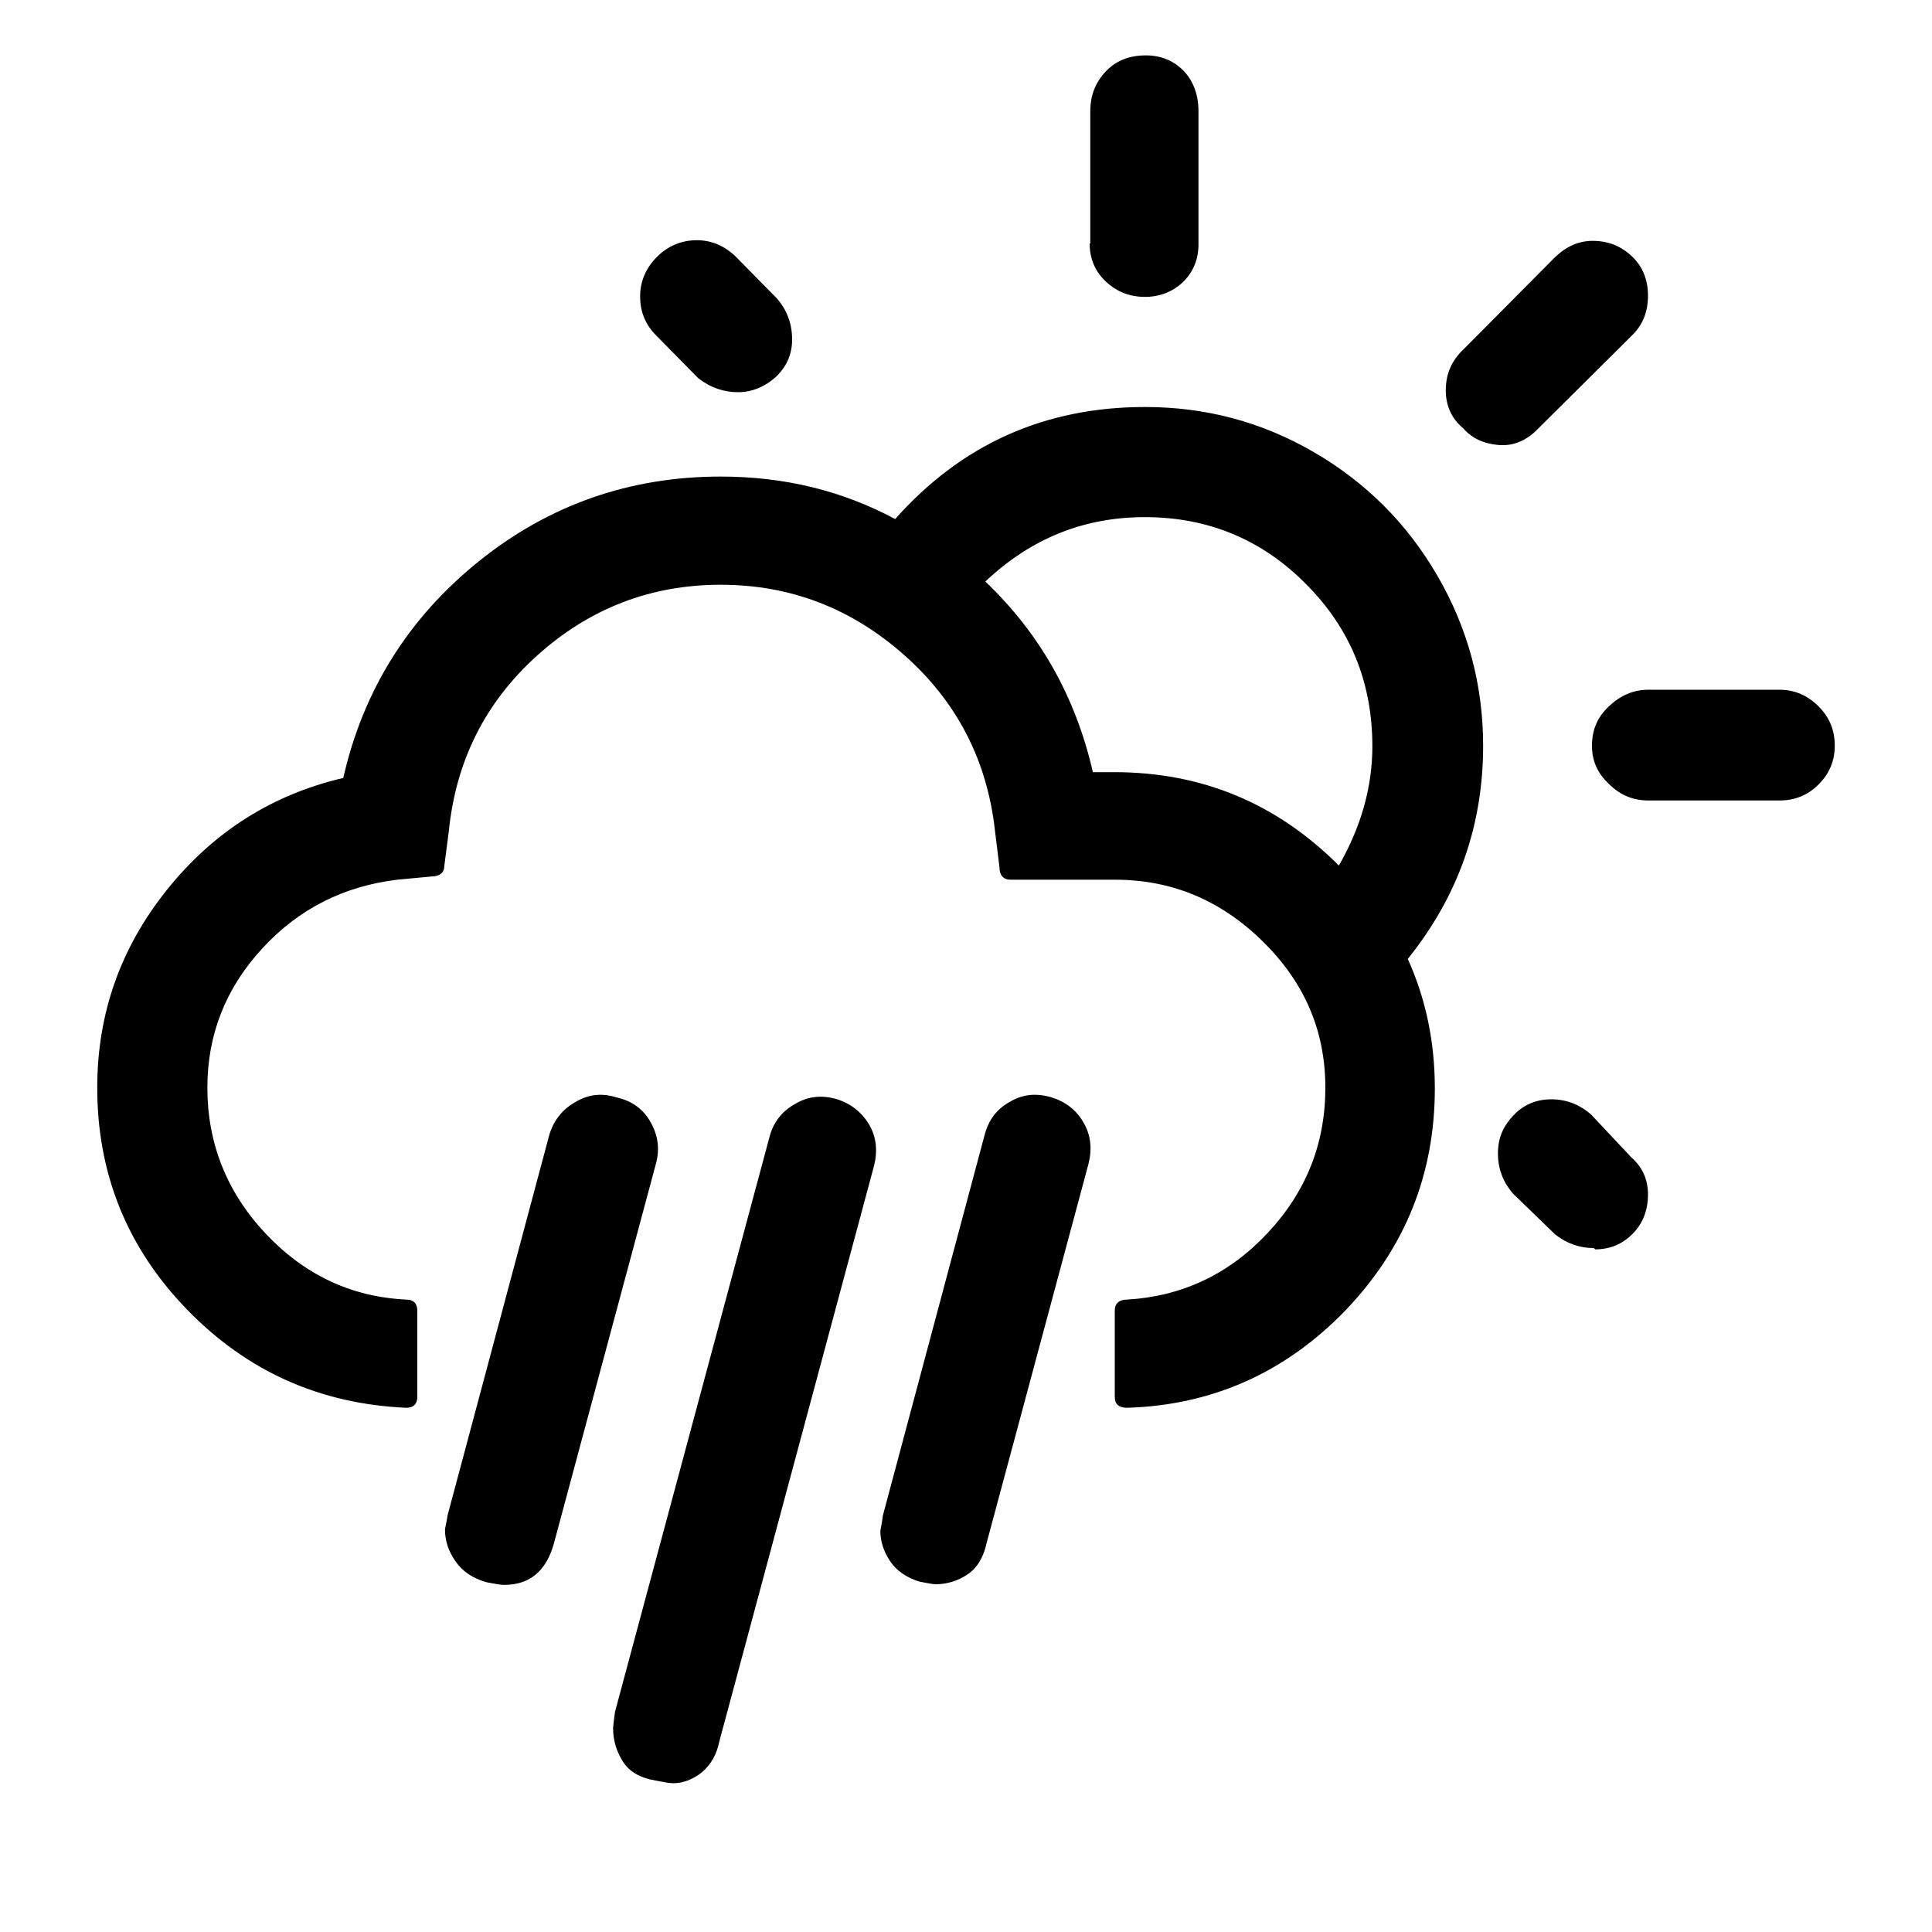
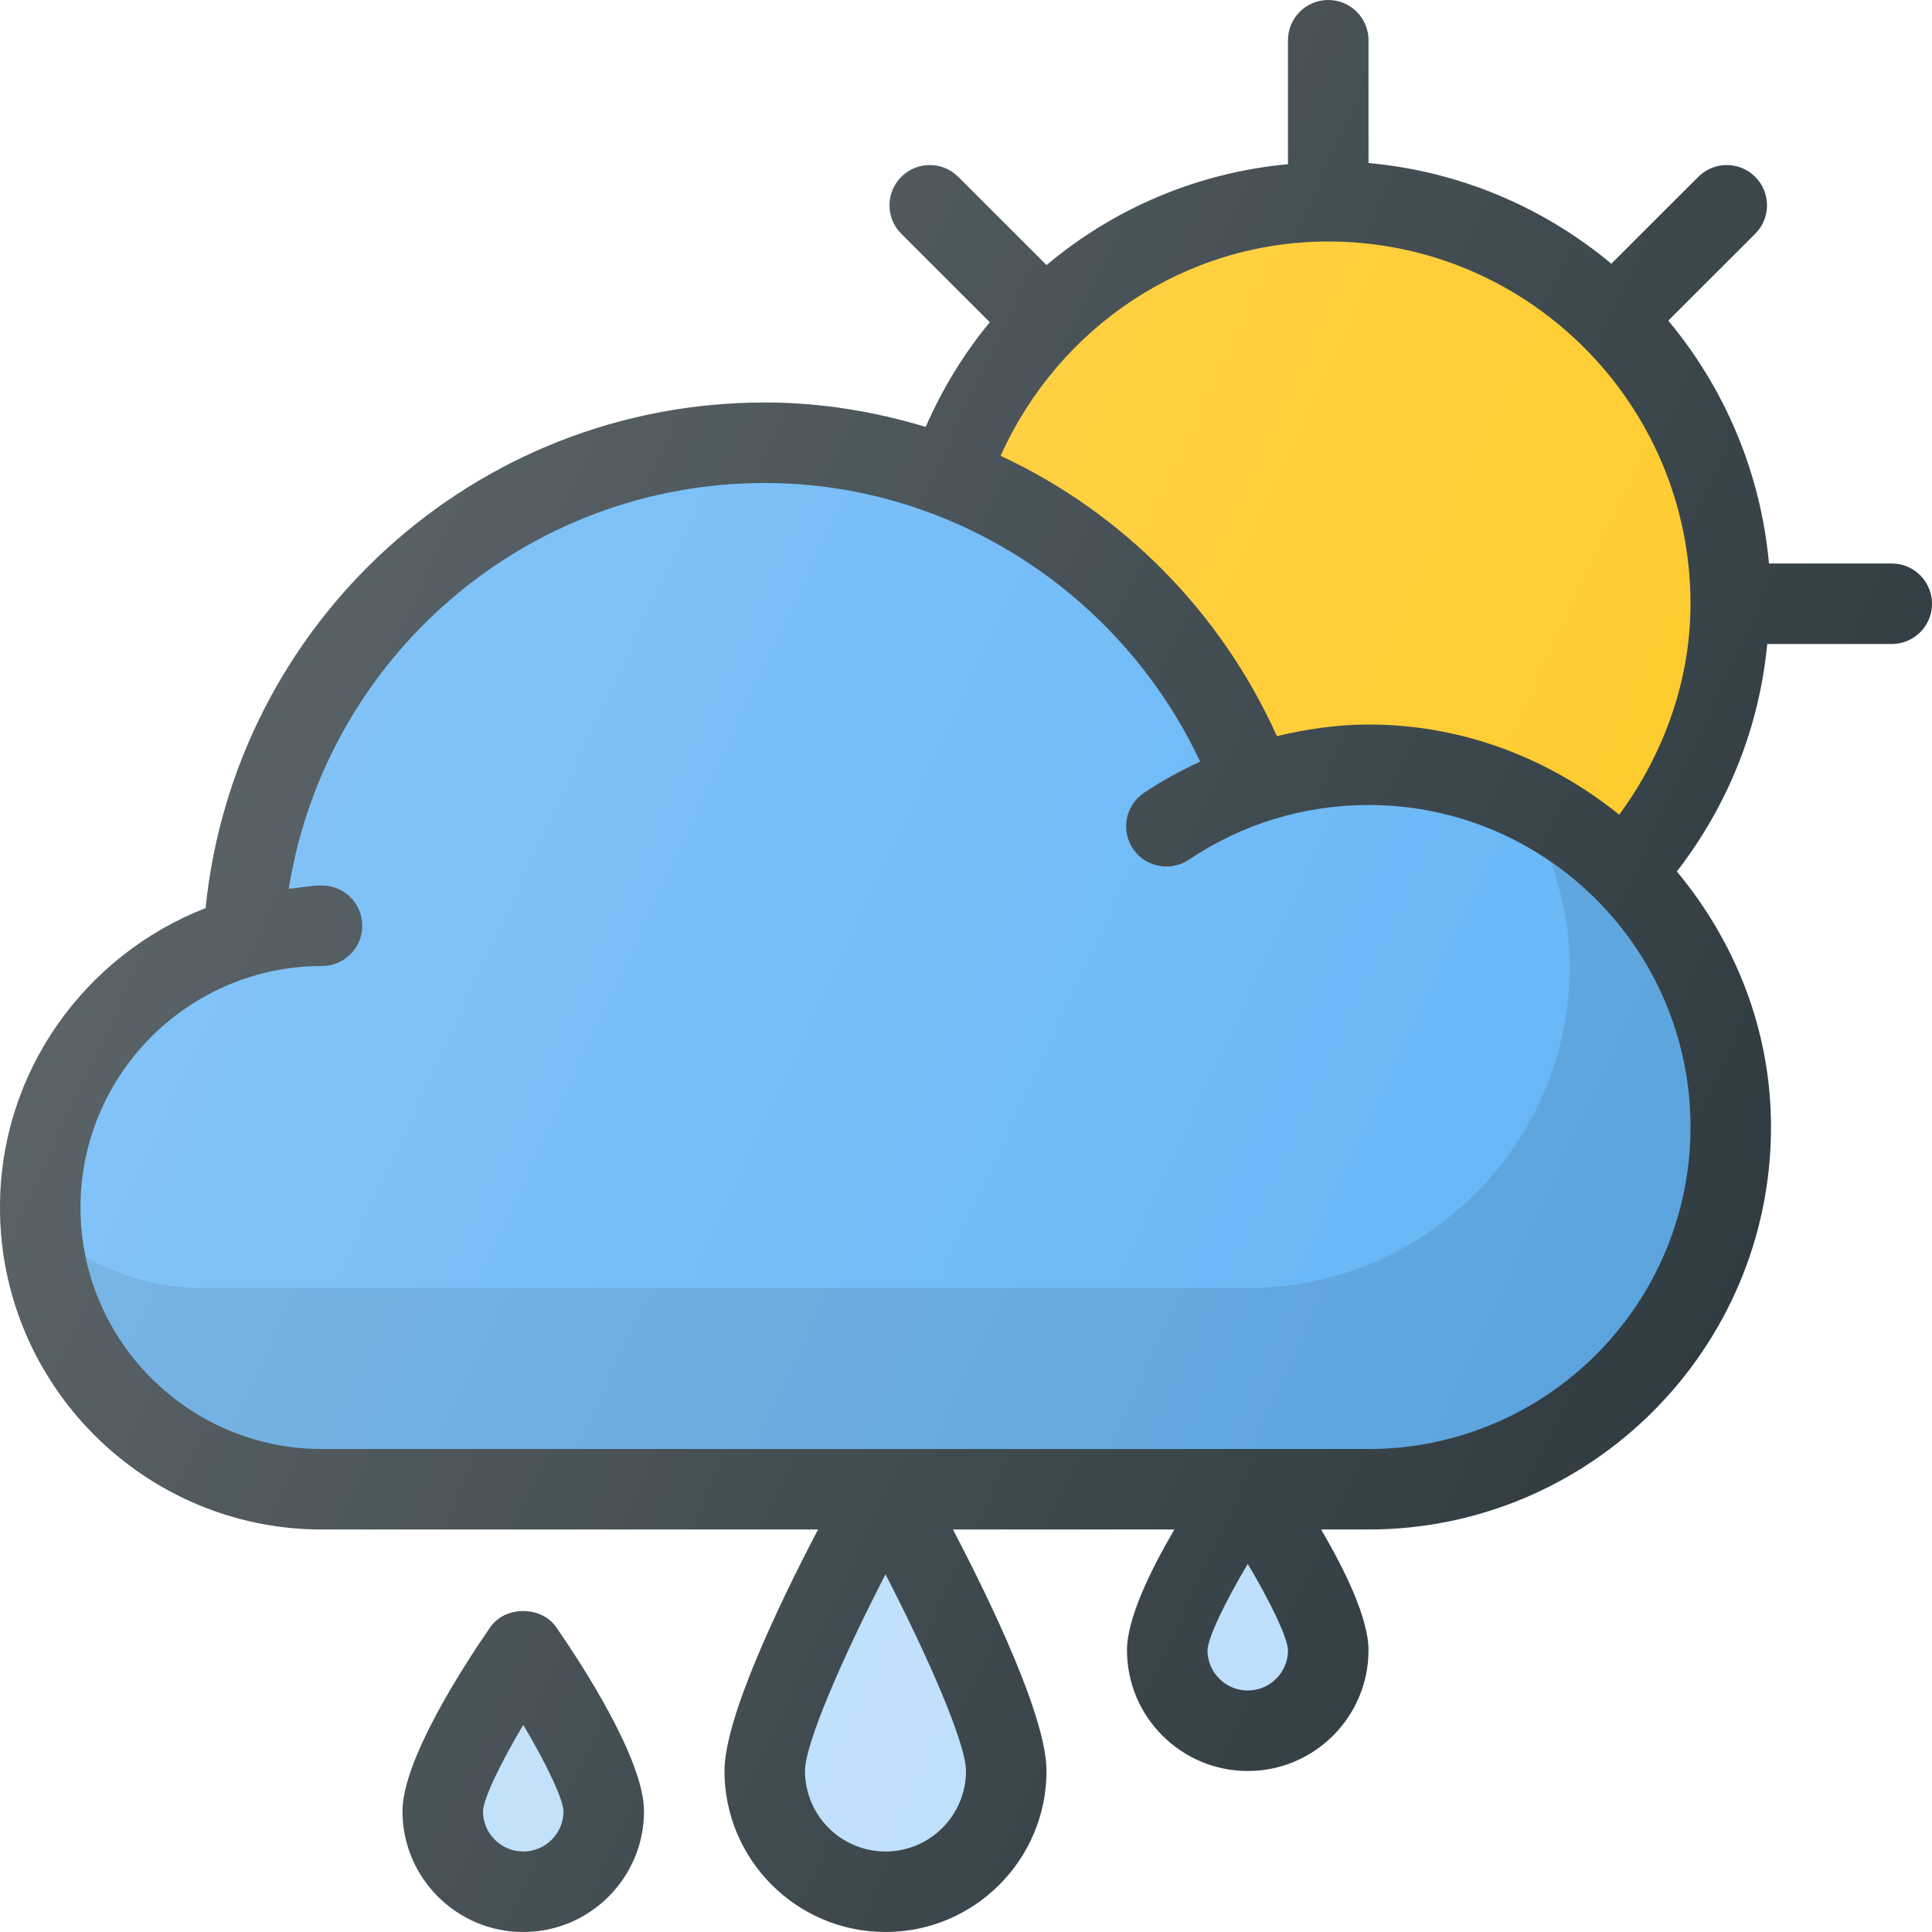
- <svg xmlns="http://www.w3.org/2000/svg" version="1.1" id="Layer_1" x="0px" y="0px" viewBox="0 0 30 30" style="enable-background:new 0 0 30 30;" xml:space="preserve">
-   <path d="M1.51,16.89c0,1.33,0.46,2.48,1.39,3.44s2.06,1.47,3.41,1.53c0.11,0,0.17-0.06,0.17-0.17v-1.34c0-0.11-0.06-0.17-0.17-0.17  c-0.86-0.04-1.59-0.39-2.19-1.03s-0.9-1.4-0.9-2.26c0-0.82,0.28-1.54,0.85-2.16s1.27-0.97,2.1-1.07l0.53-0.05  c0.13,0,0.2-0.06,0.2-0.17l0.07-0.54c0.11-1.08,0.56-1.99,1.37-2.72s1.76-1.1,2.85-1.1c1.09,0,2.04,0.37,2.86,1.1  s1.28,1.64,1.4,2.72l0.07,0.57c0,0.12,0.06,0.19,0.17,0.19h1.62c0.89,0,1.65,0.32,2.3,0.96c0.65,0.64,0.97,1.39,0.97,2.27  c0,0.87-0.3,1.62-0.9,2.26c-0.6,0.64-1.33,0.98-2.18,1.03c-0.12,0-0.19,0.06-0.19,0.17v1.34c0,0.11,0.06,0.17,0.19,0.17  c1.33-0.04,2.46-0.55,3.39-1.51c0.93-0.97,1.39-2.12,1.39-3.45c0-0.72-0.14-1.39-0.42-2.01c0.78-0.97,1.17-2.07,1.17-3.31  c0-0.95-0.24-1.83-0.71-2.64c-0.47-0.81-1.11-1.45-1.92-1.92s-1.68-0.7-2.62-0.7c-1.56,0-2.85,0.58-3.88,1.74  c-0.82-0.44-1.72-0.66-2.71-0.66c-1.41,0-2.67,0.44-3.76,1.32s-1.79,2-2.1,3.36c-1.11,0.26-2.02,0.84-2.74,1.74  S1.51,15.74,1.51,16.89z M6.91,23.75c0,0.17,0.05,0.33,0.16,0.49c0.11,0.16,0.27,0.27,0.49,0.33c0.11,0.02,0.2,0.04,0.27,0.04  c0.39,0,0.65-0.21,0.77-0.64l1.58-5.88c0.07-0.24,0.04-0.46-0.08-0.67c-0.12-0.21-0.3-0.33-0.53-0.38  c-0.22-0.07-0.43-0.05-0.63,0.07c-0.2,0.11-0.34,0.28-0.41,0.51l-1.58,5.91C6.93,23.66,6.91,23.73,6.91,23.75z M9.52,26.83  c0,0.19,0.05,0.36,0.15,0.52c0.1,0.16,0.27,0.26,0.52,0.3c0.11,0.02,0.2,0.04,0.26,0.04c0.16,0,0.31-0.06,0.45-0.17  c0.14-0.12,0.23-0.28,0.27-0.48l2.4-8.93c0.06-0.23,0.04-0.45-0.07-0.64s-0.28-0.33-0.5-0.4c-0.23-0.07-0.45-0.05-0.65,0.07  c-0.2,0.11-0.34,0.28-0.4,0.51l-2.4,8.93C9.53,26.73,9.52,26.82,9.52,26.83z M9.94,4.6c0,0.24,0.08,0.44,0.25,0.61l0.65,0.66  c0.19,0.15,0.4,0.22,0.62,0.22c0.21,0,0.41-0.08,0.58-0.23c0.17-0.16,0.26-0.35,0.26-0.59c0-0.24-0.08-0.46-0.24-0.64l-0.64-0.65  c-0.18-0.17-0.38-0.25-0.6-0.25c-0.24,0-0.45,0.09-0.62,0.26C10.03,4.16,9.94,4.37,9.94,4.6z M13.67,23.77  c0,0.16,0.05,0.32,0.15,0.47s0.26,0.26,0.46,0.32c0.11,0.02,0.2,0.04,0.25,0.04c0.17,0,0.34-0.05,0.49-0.15  c0.15-0.1,0.25-0.26,0.3-0.49l1.58-5.88c0.06-0.23,0.04-0.45-0.07-0.64c-0.11-0.2-0.28-0.33-0.5-0.4c-0.24-0.07-0.45-0.05-0.65,0.07  c-0.2,0.11-0.33,0.28-0.39,0.51l-1.58,5.91C13.69,23.68,13.67,23.76,13.67,23.77z M15.3,9.03c0.71-0.67,1.53-1,2.48-1  c0.98,0,1.82,0.35,2.5,1.04c0.69,0.69,1.03,1.53,1.03,2.52c0,0.62-0.17,1.24-0.52,1.85c-0.97-0.97-2.13-1.45-3.49-1.45h-0.33  C16.7,10.81,16.14,9.83,15.3,9.03z M16.92,3.78c0,0.23,0.08,0.43,0.25,0.59c0.17,0.16,0.37,0.24,0.61,0.24  c0.23,0,0.43-0.08,0.59-0.23c0.16-0.16,0.24-0.35,0.24-0.59V1.73c0-0.26-0.08-0.47-0.23-0.63c-0.16-0.16-0.35-0.24-0.59-0.24  c-0.25,0-0.46,0.08-0.62,0.25s-0.24,0.37-0.24,0.62V3.78z M22.45,6.06c0,0.24,0.09,0.44,0.27,0.59c0.14,0.16,0.32,0.24,0.55,0.26  c0.23,0.02,0.44-0.07,0.62-0.26l1.44-1.43c0.18-0.17,0.26-0.38,0.26-0.63c0-0.24-0.08-0.45-0.25-0.61  c-0.17-0.16-0.37-0.24-0.61-0.24c-0.21,0-0.4,0.08-0.58,0.25l-1.43,1.44C22.54,5.6,22.45,5.81,22.45,6.06z M23.26,17.91  c0,0.24,0.08,0.45,0.24,0.63l0.65,0.63c0.18,0.14,0.38,0.21,0.6,0.21l0.02,0.02c0.23,0,0.42-0.08,0.58-0.24  c0.16-0.16,0.24-0.37,0.24-0.61c0-0.24-0.09-0.43-0.26-0.58l-0.62-0.66c-0.18-0.16-0.39-0.24-0.62-0.24s-0.43,0.08-0.59,0.25  S23.26,17.67,23.26,17.91z M24.72,11.58c0,0.24,0.09,0.43,0.26,0.59c0.18,0.18,0.38,0.26,0.62,0.26h2.03c0.24,0,0.44-0.08,0.61-0.25  c0.17-0.17,0.25-0.37,0.25-0.6c0-0.24-0.08-0.44-0.25-0.61s-0.37-0.26-0.61-0.26H25.6c-0.24,0-0.44,0.09-0.62,0.26  C24.8,11.14,24.72,11.34,24.72,11.58z" />
+ <svg xmlns="http://www.w3.org/2000/svg" version="1.1" id="Capa_1" x="0px" y="0px" viewBox="0 0 512 512" style="enable-background:new 0 0 512 512;" xml:space="preserve">
+   <path style="fill:#303C42;" d="M501.333,149.333h-32.54c-2.208-24.352-11.85-46.577-26.686-64.362l23.039-23.023  c4.167-4.156,4.167-10.917,0-15.083s-10.917-4.167-15.083,0l-23.04,23.025c-17.786-14.833-40.008-24.474-64.355-26.682v-32.54  C362.667,4.771,357.896,0,352,0c-5.896,0-10.667,4.771-10.667,10.667V43.52c-23.988,2.217-46.103,11.703-63.992,26.733  l-23.404-23.388c-4.167-4.167-10.917-4.167-15.083,0s-4.167,10.927,0,15.083l23.457,23.441c-6.85,8.303-12.546,17.594-16.995,27.753  c-13.655-4.128-27.966-6.475-42.65-6.475c-76.865,0-140.452,58.292-148.182,133.988C22.674,253.068,0,283.852,0,320  c0,47.052,38.271,85.333,85.333,85.333h131.462c-10.167,19.436-24.796,49.842-24.796,64C192,492.865,211.146,512,234.667,512  s42.667-19.135,42.667-42.667c0-14.158-14.629-44.564-24.796-64h58.682c-6.372,10.888-12.553,23.594-12.553,32  c0,17.646,14.354,32,32,32c17.646,0,32-14.354,32-32c0-8.406-6.181-21.112-12.553-32h12.553  c58.813,0,106.667-47.854,106.667-106.667c0-25.836-9.604-49.24-24.947-67.717c13.659-17.685,21.885-38.434,23.945-60.283h33.001  c5.896,0,10.667-4.771,10.667-10.667C512,154.104,507.229,149.333,501.333,149.333z" />
+   <g>
+     <path style="fill:#BBDEFB;" d="M234.667,490.667c-11.771,0-21.333-9.573-21.333-21.333c0-7.25,9.917-29.979,21.333-52.135   C246.083,439.354,256,462.083,256,469.333C256,481.094,246.438,490.667,234.667,490.667z" />
+     <path style="fill:#BBDEFB;" d="M330.667,448c-5.875,0-10.667-4.781-10.667-10.656c0.083-3.26,4.521-12.552,10.667-22.906   c6.146,10.333,10.563,19.625,10.667,22.896C341.333,443.219,336.542,448,330.667,448z" />
+   </g>
+   <path style="fill:#FFCA28;" d="M429.116,215.9c-18.289-14.716-41.204-23.9-66.449-23.9c-8.275,0-16.366,1.224-24.289,3.074  c-14.939-33.172-41.133-59.332-73.198-74.279C280.576,86.543,314.185,64,352,64c52.938,0,96,43.063,96,96  C448,180.092,441.141,199.474,429.116,215.9z" />
+   <path style="fill:#303C42;" d="M129.896,431.271c-6.979,10.115-23.229,35.094-23.229,48.729c0,17.646,14.354,32,32,32  s32-14.354,32-32c0-13.635-16.25-38.615-23.229-48.729C143.479,425.5,133.854,425.5,129.896,431.271z" />
+   <path style="fill:#BBDEFB;" d="M138.667,490.667c-5.875,0-10.667-4.781-10.667-10.656c0.083-3.26,4.521-12.552,10.667-22.906  c6.146,10.333,10.563,19.625,10.667,22.896C149.333,485.885,144.542,490.667,138.667,490.667z" />
+   <path style="fill:#64B5F6;" d="M448,298.667C448,345.719,409.729,384,362.667,384H85.333c-35.292,0-64-28.708-64-64s28.708-64,64-64  C91.229,256,96,251.229,96,245.333c0-5.896-4.771-10.667-10.667-10.667c-3.02,0-5.879,0.585-8.819,0.892  C86.319,174.258,139.288,128,202.667,128c49.551,0,94.474,29.395,115.391,73.837c-5.147,2.374-10.152,5.087-14.911,8.288  c-4.875,3.292-6.188,9.917-2.896,14.813c3.313,4.885,9.938,6.146,14.813,2.896c14.083-9.49,30.563-14.5,47.604-14.5  C409.729,213.333,448,251.615,448,298.667z" />
+   <path style="opacity:0.1;enable-background:new    ;" d="M411.056,228.51C414.034,237.184,416,246.329,416,256  c0,47.052-38.271,85.333-85.333,85.333H53.333c-11.142,0-21.469-3.116-30.602-8.142C28.833,362.169,54.566,384,85.333,384h277.333  C409.729,384,448,345.719,448,298.667C448,269.589,433.332,243.924,411.056,228.51z" />
+   <linearGradient id="SVGID_1_" gradientUnits="userSpaceOnUse" x1="-43.808" y1="638.574" x2="-25.358" y2="629.971" gradientTransform="matrix(21.3333 0 0 -21.3333 996.3334 13791.667)">
+     <stop offset="0" style="stop-color:#FFFFFF;stop-opacity:0.2" />
+     <stop offset="1" style="stop-color:#FFFFFF;stop-opacity:0" />
+   </linearGradient>
+   <path style="fill:url(#SVGID_1_);" d="M501.333,149.333h-32.54c-2.208-24.352-11.85-46.577-26.686-64.362l23.039-23.023  c4.167-4.156,4.167-10.917,0-15.083s-10.917-4.167-15.083,0l-23.04,23.025c-17.786-14.833-40.008-24.474-64.355-26.682v-32.54  C362.667,4.771,357.896,0,352,0c-5.896,0-10.667,4.771-10.667,10.667V43.52c-23.988,2.217-46.103,11.703-63.992,26.733  l-23.404-23.388c-4.167-4.167-10.917-4.167-15.083,0s-4.167,10.927,0,15.083l23.457,23.441c-6.85,8.303-12.546,17.594-16.995,27.753  c-13.655-4.128-27.966-6.475-42.65-6.475c-76.865,0-140.452,58.292-148.182,133.988C22.674,253.068,0,283.852,0,320  c0,47.052,38.271,85.333,85.333,85.333h131.462c-10.167,19.436-24.796,49.842-24.796,64C192,492.865,211.146,512,234.667,512  s42.667-19.135,42.667-42.667c0-14.158-14.629-44.564-24.796-64h58.682c-6.372,10.888-12.553,23.594-12.553,32  c0,17.646,14.354,32,32,32c17.646,0,32-14.354,32-32c0-8.406-6.181-21.112-12.553-32h12.553  c58.813,0,106.667-47.854,106.667-106.667c0-25.836-9.604-49.24-24.947-67.717c13.659-17.685,21.885-38.434,23.945-60.283h33.001  c5.896,0,10.667-4.771,10.667-10.667C512,154.104,507.229,149.333,501.333,149.333z M129.896,431.271  c-6.979,10.115-23.229,35.094-23.229,48.729c0,17.646,14.354,32,32,32s32-14.354,32-32c0-13.635-16.25-38.615-23.229-48.729  C143.479,425.5,133.854,425.5,129.896,431.271z" />
+   <g>
+ </g>
+   <g>
+ </g>
+   <g>
+ </g>
+   <g>
+ </g>
+   <g>
+ </g>
+   <g>
+ </g>
+   <g>
+ </g>
+   <g>
+ </g>
+   <g>
+ </g>
+   <g>
+ </g>
+   <g>
+ </g>
+   <g>
+ </g>
+   <g>
+ </g>
+   <g>
+ </g>
+   <g>
+ </g>
</svg>
